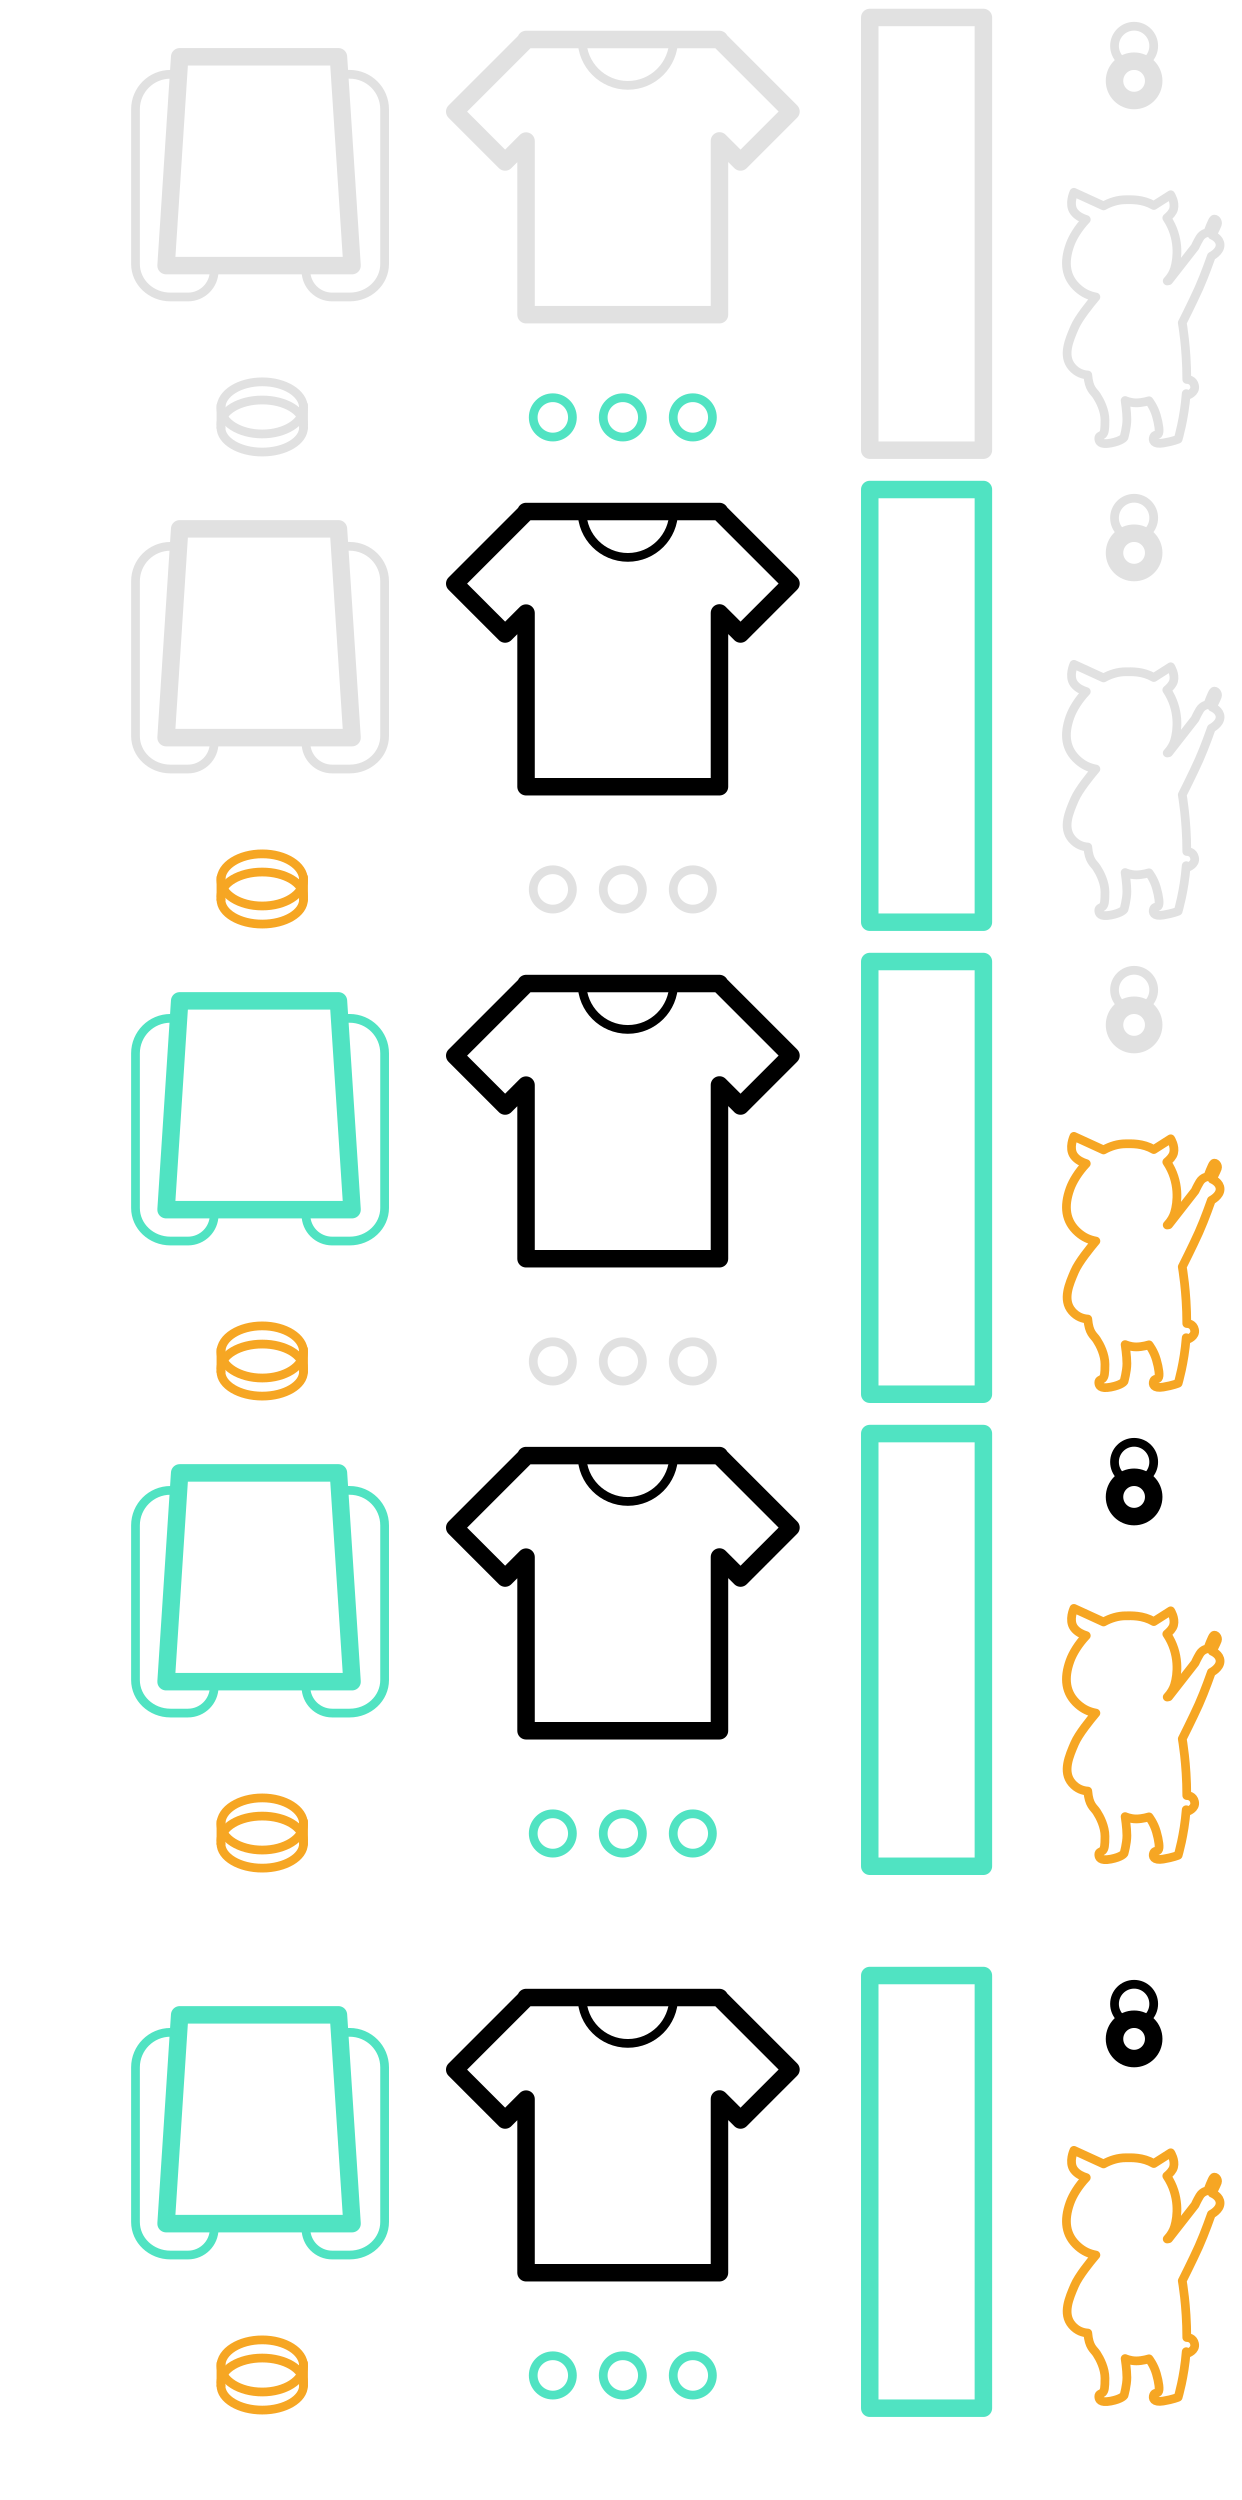
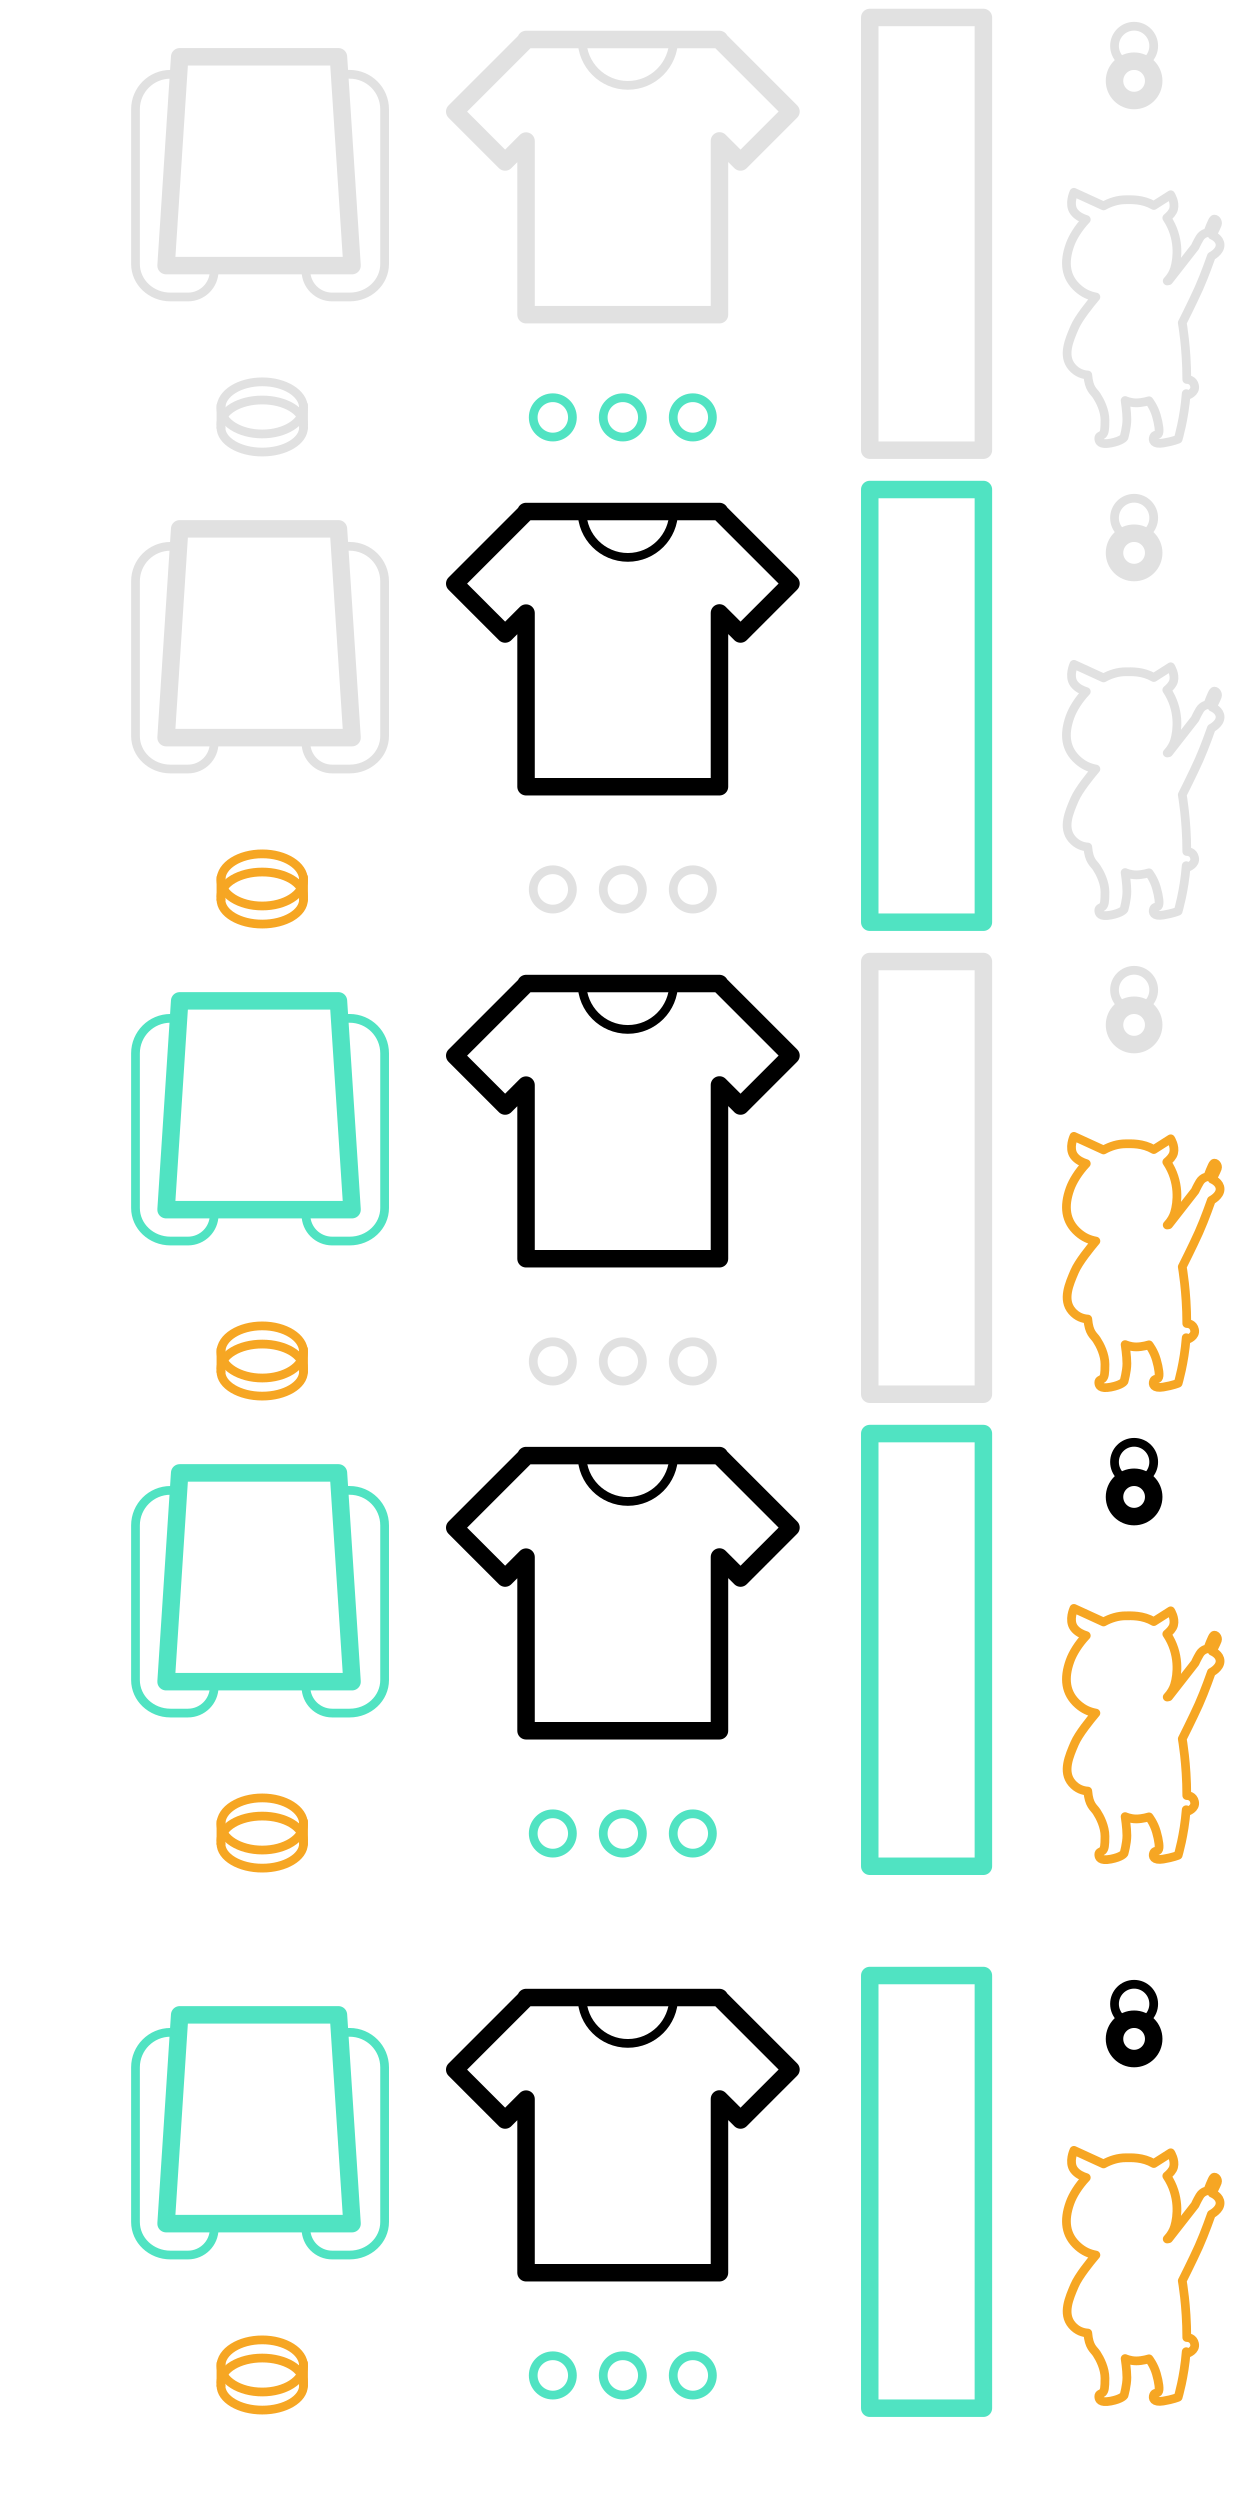
<svg xmlns="http://www.w3.org/2000/svg" width="284px" height="572px" viewBox="0 0 284 572" version="1.1">
  <defs />
  <g id="Home" stroke="none" stroke-width="1" fill="none" fill-rule="evenodd" stroke-linecap="round" stroke-linejoin="round">
    <g id="wo-august-2-purchases">
      <g id="Bracelet" opacity="0.12" transform="translate(50, 87)" stroke="#000000" stroke-width="2">
        <path d="M19.444,5.765 L19.444,10.847" id="Line" />
        <path d="M0.556,5.765 L0.556,10.847" id="Line" />
        <path d="M0.556,10.816 C0.556,13.916 4.784,16.429 10,16.429 C15.216,16.429 19.444,13.916 19.444,10.816" id="Oval-6" />
        <path d="M19.444,10.134 C19.444,7.034 15.216,4.521 10,4.521 C4.784,4.521 0.556,7.034 0.556,10.134" id="Oval-6" />
        <ellipse id="Oval-6" cx="10" cy="6.327" rx="9.444" ry="5.963" />
      </g>
      <rect id="Towel" stroke="#000000" stroke-width="4" opacity="0.12" x="199" y="4" width="26" height="99" />
      <path d="M271.404,90.069 C270.963,95.834 269.564,100.482 269.564,100.482 C269.564,100.482 268.419,100.983 266.147,101.359 C263.875,101.735 263.683,100.691 263.936,100.031 C264.188,99.371 264.579,99.726 264.996,99.319 C265.414,98.912 265.151,97.078 264.579,95.096 C264.007,93.115 262.894,91.698 262.894,91.698 C262.894,91.698 261.402,92.173 259.978,92.173 C258.554,92.173 257.428,91.642 257.428,91.642 C257.428,91.642 257.831,94.194 257.831,95.982 C257.831,97.769 257.176,100.073 257.176,100.073 C257.176,100.073 256.683,100.879 254.152,101.366 C251.62,101.852 251.408,100.906 251.408,100.303 C251.408,99.699 251.884,99.814 252.291,99.409 C252.698,99.004 252.817,98.334 252.817,96.137 C252.817,93.94 251.704,91.735 250.906,90.519 C250.216,89.467 249.156,89.08 248.884,85.797 C247.825,85.734 246.434,85.344 245.266,83.977 C243.038,81.371 244.639,77.781 245.865,74.912 C246.774,72.783 249.431,69.506 250.742,67.956 C249.196,67.674 247.9,67.073 246.681,66.002 C243.74,63.421 243.381,60.026 244.816,56.012 C245.434,54.282 246.751,52.127 248.542,50.235 C247.659,49.967 246.438,49.434 245.709,48.417 C244.468,46.688 245.709,44 245.709,44 L252.495,47.109 C254.064,46.24 255.785,45.697 257.588,45.697 C258.78,45.697 261.454,45.525 263.991,47.018 L267.854,44.558 C267.854,44.558 268.923,46.251 268.522,47.815 C268.324,48.588 267.622,49.322 266.963,49.867 C269.985,54.358 269.443,59.202 268.736,61.496 C268.468,62.365 267.945,63.352 267.059,64.284 L267.388,64.225 L273.436,56.481 C273.436,56.481 273.841,55.55 274.498,54.443 C275.156,53.336 276.324,53.219 276.324,53.219 C276.324,53.219 277.341,50.429 277.694,50.178 C278.046,49.928 278.765,50.638 278.527,51.325 C278.289,52.012 277.341,53.808 277.341,53.808 C277.341,53.808 279.155,54.52 279.155,56.069 C279.155,57.619 277.161,58.619 277.161,58.619 C277.161,58.619 275.668,62.911 274.302,65.962 C272.936,69.013 270.503,73.845 270.503,73.845 C270.503,73.845 271.535,79.555 271.535,86.745 C271.535,86.771 271.535,86.796 271.535,86.822 C271.903,86.822 273.021,86.932 273.31,88.245 C273.659,89.824 271.652,90.465 271.652,90.465 L271.404,90.069 Z" id="Figure" stroke="#000000" stroke-width="2" opacity="0.12" />
      <g id="Magnets" transform="translate(122, 91)" stroke="#50E3C2" stroke-width="2">
        <ellipse id="Oval-4" cx="4.484" cy="4.5" rx="4.484" ry="4.5" />
        <path d="M36.516,9 C38.992,9 41,6.985 41,4.5 C41,2.015 38.992,0 36.516,0 C34.039,0 32.031,2.015 32.031,4.5 C32.031,6.985 34.039,9 36.516,9 Z" id="Oval-4" />
        <path d="M20.5,9 C22.977,9 24.984,6.985 24.984,4.5 C24.984,2.015 22.977,0 20.5,0 C18.023,0 16.016,2.015 16.016,4.5 C16.016,6.985 18.023,9 20.5,9 Z" id="Oval-4" />
      </g>
      <g id="T-shirt" opacity="0.12" transform="translate(104, 9)" stroke="#000000">
        <path d="M60.614,23.241 L60.614,63 L16.359,63 L16.359,23.276 L11.573,28.061 L0.044,16.532 L16.359,0.218 L16.359,0.036 L60.614,0.036 L60.614,0.156 L76.974,16.516 L65.432,28.059 L60.614,23.241 Z" id="Combined-Shape" stroke-width="4" />
        <path d="M39.651,10.53 C45.44,10.53 50.133,5.831 50.133,0.036 C50.133,0.036 29.17,0.036 29.17,0.036 C29.17,5.831 33.862,10.53 39.651,10.53 Z" id="Oval-5" stroke-width="2" />
      </g>
      <g id="Keyring" opacity="0.12" transform="translate(255, 6)" stroke="#000000">
        <ellipse id="Oval-4" stroke-width="2" cx="4.484" cy="4.5" rx="4.484" ry="4.5" />
        <ellipse id="Oval-4" stroke-width="4" cx="4.484" cy="12.5" rx="4.484" ry="4.5" />
      </g>
      <g id="Bracelet" transform="translate(50, 195)" stroke="#F6A623" stroke-width="2">
        <path d="M19.444,5.765 L19.444,10.847" id="Line" />
        <path d="M0.556,5.765 L0.556,10.847" id="Line" />
        <path d="M0.556,10.816 C0.556,13.916 4.784,16.429 10,16.429 C15.216,16.429 19.444,13.916 19.444,10.816" id="Oval-6" />
        <path d="M19.444,10.134 C19.444,7.034 15.216,4.521 10,4.521 C4.784,4.521 0.556,7.034 0.556,10.134" id="Oval-6" />
        <ellipse id="Oval-6" cx="10" cy="6.327" rx="9.444" ry="5.963" />
      </g>
      <rect id="Towel" stroke="#50E3C2" stroke-width="4" x="199" y="112" width="26" height="99" />
      <path d="M271.404,198.069 C270.963,203.834 269.564,208.482 269.564,208.482 C269.564,208.482 268.419,208.983 266.147,209.359 C263.875,209.735 263.683,208.691 263.936,208.031 C264.188,207.371 264.579,207.726 264.996,207.319 C265.414,206.912 265.151,205.078 264.579,203.096 C264.007,201.115 262.894,199.698 262.894,199.698 C262.894,199.698 261.402,200.173 259.978,200.173 C258.554,200.173 257.428,199.642 257.428,199.642 C257.428,199.642 257.831,202.194 257.831,203.982 C257.831,205.769 257.176,208.073 257.176,208.073 C257.176,208.073 256.683,208.879 254.152,209.366 C251.62,209.852 251.408,208.906 251.408,208.303 C251.408,207.699 251.884,207.814 252.291,207.409 C252.698,207.004 252.817,206.334 252.817,204.137 C252.817,201.94 251.704,199.735 250.906,198.519 C250.216,197.467 249.156,197.08 248.884,193.797 C247.825,193.734 246.434,193.344 245.266,191.977 C243.038,189.371 244.639,185.781 245.865,182.912 C246.774,180.783 249.431,177.506 250.742,175.956 C249.196,175.674 247.9,175.073 246.681,174.002 C243.74,171.421 243.381,168.026 244.816,164.012 C245.434,162.282 246.751,160.127 248.542,158.235 C247.659,157.967 246.438,157.434 245.709,156.417 C244.468,154.688 245.709,152 245.709,152 L252.495,155.109 C254.064,154.24 255.785,153.697 257.588,153.697 C258.78,153.697 261.454,153.525 263.991,155.018 L267.854,152.558 C267.854,152.558 268.923,154.251 268.522,155.815 C268.324,156.588 267.622,157.322 266.963,157.867 C269.985,162.358 269.443,167.202 268.736,169.496 C268.468,170.365 267.945,171.352 267.059,172.284 L267.388,172.225 L273.436,164.481 C273.436,164.481 273.841,163.55 274.498,162.443 C275.156,161.336 276.324,161.219 276.324,161.219 C276.324,161.219 277.341,158.429 277.694,158.178 C278.046,157.928 278.765,158.638 278.527,159.325 C278.289,160.012 277.341,161.808 277.341,161.808 C277.341,161.808 279.155,162.52 279.155,164.069 C279.155,165.619 277.161,166.619 277.161,166.619 C277.161,166.619 275.668,170.911 274.302,173.962 C272.936,177.013 270.503,181.845 270.503,181.845 C270.503,181.845 271.535,187.555 271.535,194.745 C271.535,194.771 271.535,194.796 271.535,194.822 C271.903,194.822 273.021,194.932 273.31,196.245 C273.659,197.824 271.652,198.465 271.652,198.465 L271.404,198.069 Z" id="Figure" stroke="#000000" stroke-width="2" opacity="0.12" />
      <g id="Magnets" opacity="0.12" transform="translate(122, 199)" stroke="#000000" stroke-width="2">
        <ellipse id="Oval-4" cx="4.484" cy="4.5" rx="4.484" ry="4.5" />
        <path d="M36.516,9 C38.992,9 41,6.985 41,4.5 C41,2.015 38.992,0 36.516,0 C34.039,0 32.031,2.015 32.031,4.5 C32.031,6.985 34.039,9 36.516,9 Z" id="Oval-4" />
        <path d="M20.5,9 C22.977,9 24.984,6.985 24.984,4.5 C24.984,2.015 22.977,0 20.5,0 C18.023,0 16.016,2.015 16.016,4.5 C16.016,6.985 18.023,9 20.5,9 Z" id="Oval-4" />
      </g>
      <g id="T-shirt" transform="translate(104, 117)" stroke="#000000">
        <path d="M60.614,23.241 L60.614,63 L16.359,63 L16.359,23.276 L11.573,28.061 L0.044,16.532 L16.359,0.218 L16.359,0.036 L60.614,0.036 L60.614,0.156 L76.974,16.516 L65.432,28.059 L60.614,23.241 Z" id="Combined-Shape" stroke-width="4" />
        <path d="M39.651,10.53 C45.44,10.53 50.133,5.831 50.133,0.036 C50.133,0.036 29.17,0.036 29.17,0.036 C29.17,5.831 33.862,10.53 39.651,10.53 Z" id="Oval-5" stroke-width="2" />
      </g>
      <g id="Keyring" opacity="0.12" transform="translate(255, 114)" stroke="#000000">
        <ellipse id="Oval-4" stroke-width="2" cx="4.484" cy="4.5" rx="4.484" ry="4.5" />
        <ellipse id="Oval-4" stroke-width="4" cx="4.484" cy="12.5" rx="4.484" ry="4.5" />
      </g>
      <g id="Bracelet" transform="translate(50, 303)" stroke="#F6A623" stroke-width="2">
        <path d="M19.444,5.765 L19.444,10.847" id="Line" />
        <path d="M0.556,5.765 L0.556,10.847" id="Line" />
        <path d="M0.556,10.816 C0.556,13.916 4.784,16.429 10,16.429 C15.216,16.429 19.444,13.916 19.444,10.816" id="Oval-6" />
        <path d="M19.444,10.134 C19.444,7.034 15.216,4.521 10,4.521 C4.784,4.521 0.556,7.034 0.556,10.134" id="Oval-6" />
        <ellipse id="Oval-6" cx="10" cy="6.327" rx="9.444" ry="5.963" />
      </g>
-       <rect id="Towel" stroke="#50E3C2" stroke-width="4" x="199" y="220" width="26" height="99" />
+       <rect id="Towel" stroke="#000000" stroke-width="4" opacity="0.12" x="199" y="220" width="26" height="99" />
      <path d="M271.404,306.069 C270.963,311.834 269.564,316.482 269.564,316.482 C269.564,316.482 268.419,316.983 266.147,317.359 C263.875,317.735 263.683,316.691 263.936,316.031 C264.188,315.371 264.579,315.726 264.996,315.319 C265.414,314.912 265.151,313.078 264.579,311.096 C264.007,309.115 262.894,307.698 262.894,307.698 C262.894,307.698 261.402,308.173 259.978,308.173 C258.554,308.173 257.428,307.642 257.428,307.642 C257.428,307.642 257.831,310.194 257.831,311.982 C257.831,313.769 257.176,316.073 257.176,316.073 C257.176,316.073 256.683,316.879 254.152,317.366 C251.62,317.852 251.408,316.906 251.408,316.303 C251.408,315.699 251.884,315.814 252.291,315.409 C252.698,315.004 252.817,314.334 252.817,312.137 C252.817,309.94 251.704,307.735 250.906,306.519 C250.216,305.467 249.156,305.08 248.884,301.797 C247.825,301.734 246.434,301.344 245.266,299.977 C243.038,297.371 244.639,293.781 245.865,290.912 C246.774,288.783 249.431,285.506 250.742,283.956 C249.196,283.674 247.9,283.073 246.681,282.002 C243.74,279.421 243.381,276.026 244.816,272.012 C245.434,270.282 246.751,268.127 248.542,266.235 C247.659,265.967 246.438,265.434 245.709,264.417 C244.468,262.688 245.709,260 245.709,260 L252.495,263.109 C254.064,262.24 255.785,261.697 257.588,261.697 C258.78,261.697 261.454,261.525 263.991,263.018 L267.854,260.558 C267.854,260.558 268.923,262.251 268.522,263.815 C268.324,264.588 267.622,265.322 266.963,265.867 C269.985,270.358 269.443,275.202 268.736,277.496 C268.468,278.365 267.945,279.352 267.059,280.284 L267.388,280.225 L273.436,272.481 C273.436,272.481 273.841,271.55 274.498,270.443 C275.156,269.336 276.324,269.219 276.324,269.219 C276.324,269.219 277.341,266.429 277.694,266.178 C278.046,265.928 278.765,266.638 278.527,267.325 C278.289,268.012 277.341,269.808 277.341,269.808 C277.341,269.808 279.155,270.52 279.155,272.069 C279.155,273.619 277.161,274.619 277.161,274.619 C277.161,274.619 275.668,278.911 274.302,281.962 C272.936,285.013 270.503,289.845 270.503,289.845 C270.503,289.845 271.535,295.555 271.535,302.745 C271.535,302.771 271.535,302.796 271.535,302.822 C271.903,302.822 273.021,302.932 273.31,304.245 C273.659,305.824 271.652,306.465 271.652,306.465 L271.404,306.069 Z" id="Figure" stroke="#F6A623" stroke-width="2" />
      <g id="Magnets" opacity="0.12" transform="translate(122, 307)" stroke="#000000" stroke-width="2">
        <ellipse id="Oval-4" cx="4.484" cy="4.5" rx="4.484" ry="4.5" />
        <path d="M36.516,9 C38.992,9 41,6.985 41,4.5 C41,2.015 38.992,0 36.516,0 C34.039,0 32.031,2.015 32.031,4.5 C32.031,6.985 34.039,9 36.516,9 Z" id="Oval-4" />
        <path d="M20.5,9 C22.977,9 24.984,6.985 24.984,4.5 C24.984,2.015 22.977,0 20.5,0 C18.023,0 16.016,2.015 16.016,4.5 C16.016,6.985 18.023,9 20.5,9 Z" id="Oval-4" />
      </g>
      <g id="T-shirt" transform="translate(104, 225)" stroke="#000000">
        <path d="M60.614,23.241 L60.614,63 L16.359,63 L16.359,23.276 L11.573,28.061 L0.044,16.532 L16.359,0.218 L16.359,0.036 L60.614,0.036 L60.614,0.156 L76.974,16.516 L65.432,28.059 L60.614,23.241 Z" id="Combined-Shape" stroke-width="4" />
        <path d="M39.651,10.53 C45.44,10.53 50.133,5.831 50.133,0.036 C50.133,0.036 29.17,0.036 29.17,0.036 C29.17,5.831 33.862,10.53 39.651,10.53 Z" id="Oval-5" stroke-width="2" />
      </g>
      <g id="Keyring" opacity="0.12" transform="translate(255, 222)" stroke="#000000">
        <ellipse id="Oval-4" stroke-width="2" cx="4.484" cy="4.5" rx="4.484" ry="4.5" />
        <ellipse id="Oval-4" stroke-width="4" cx="4.484" cy="12.5" rx="4.484" ry="4.5" />
      </g>
      <g id="Bracelet" transform="translate(50, 411)" stroke="#F6A623" stroke-width="2">
        <path d="M19.444,5.765 L19.444,10.847" id="Line" />
        <path d="M0.556,5.765 L0.556,10.847" id="Line" />
        <path d="M0.556,10.816 C0.556,13.916 4.784,16.429 10,16.429 C15.216,16.429 19.444,13.916 19.444,10.816" id="Oval-6" />
        <path d="M19.444,10.134 C19.444,7.034 15.216,4.521 10,4.521 C4.784,4.521 0.556,7.034 0.556,10.134" id="Oval-6" />
        <ellipse id="Oval-6" cx="10" cy="6.327" rx="9.444" ry="5.963" />
      </g>
      <rect id="Towel" stroke="#50E3C2" stroke-width="4" x="199" y="328" width="26" height="99" />
      <path d="M271.404,414.069 C270.963,419.834 269.564,424.482 269.564,424.482 C269.564,424.482 268.419,424.983 266.147,425.359 C263.875,425.735 263.683,424.691 263.936,424.031 C264.188,423.371 264.579,423.726 264.996,423.319 C265.414,422.912 265.151,421.078 264.579,419.096 C264.007,417.115 262.894,415.698 262.894,415.698 C262.894,415.698 261.402,416.173 259.978,416.173 C258.554,416.173 257.428,415.642 257.428,415.642 C257.428,415.642 257.831,418.194 257.831,419.982 C257.831,421.769 257.176,424.073 257.176,424.073 C257.176,424.073 256.683,424.879 254.152,425.366 C251.62,425.852 251.408,424.906 251.408,424.303 C251.408,423.699 251.884,423.814 252.291,423.409 C252.698,423.004 252.817,422.334 252.817,420.137 C252.817,417.94 251.704,415.735 250.906,414.519 C250.216,413.467 249.156,413.08 248.884,409.797 C247.825,409.734 246.434,409.344 245.266,407.977 C243.038,405.371 244.639,401.781 245.865,398.912 C246.774,396.783 249.431,393.506 250.742,391.956 C249.196,391.674 247.9,391.073 246.681,390.002 C243.74,387.421 243.381,384.026 244.816,380.012 C245.434,378.282 246.751,376.127 248.542,374.235 C247.659,373.967 246.438,373.434 245.709,372.417 C244.468,370.688 245.709,368 245.709,368 L252.495,371.109 C254.064,370.24 255.785,369.697 257.588,369.697 C258.78,369.697 261.454,369.525 263.991,371.018 L267.854,368.558 C267.854,368.558 268.923,370.251 268.522,371.815 C268.324,372.588 267.622,373.322 266.963,373.867 C269.985,378.358 269.443,383.202 268.736,385.496 C268.468,386.365 267.945,387.352 267.059,388.284 L267.388,388.225 L273.436,380.481 C273.436,380.481 273.841,379.55 274.498,378.443 C275.156,377.336 276.324,377.219 276.324,377.219 C276.324,377.219 277.341,374.429 277.694,374.178 C278.046,373.928 278.765,374.638 278.527,375.325 C278.289,376.012 277.341,377.808 277.341,377.808 C277.341,377.808 279.155,378.52 279.155,380.069 C279.155,381.619 277.161,382.619 277.161,382.619 C277.161,382.619 275.668,386.911 274.302,389.962 C272.936,393.013 270.503,397.845 270.503,397.845 C270.503,397.845 271.535,403.555 271.535,410.745 C271.535,410.771 271.535,410.796 271.535,410.822 C271.903,410.822 273.021,410.932 273.31,412.245 C273.659,413.824 271.652,414.465 271.652,414.465 L271.404,414.069 Z" id="Figure" stroke="#F6A623" stroke-width="2" />
      <g id="Magnets" transform="translate(122, 415)" stroke="#50E3C2" stroke-width="2">
        <ellipse id="Oval-4" cx="4.484" cy="4.5" rx="4.484" ry="4.5" />
        <path d="M36.516,9 C38.992,9 41,6.985 41,4.5 C41,2.015 38.992,0 36.516,0 C34.039,0 32.031,2.015 32.031,4.5 C32.031,6.985 34.039,9 36.516,9 Z" id="Oval-4" />
        <path d="M20.5,9 C22.977,9 24.984,6.985 24.984,4.5 C24.984,2.015 22.977,0 20.5,0 C18.023,0 16.016,2.015 16.016,4.5 C16.016,6.985 18.023,9 20.5,9 Z" id="Oval-4" />
      </g>
      <g id="T-shirt" transform="translate(104, 333)" stroke="#000000">
        <path d="M60.614,23.241 L60.614,63 L16.359,63 L16.359,23.276 L11.573,28.061 L0.044,16.532 L16.359,0.218 L16.359,0.036 L60.614,0.036 L60.614,0.156 L76.974,16.516 L65.432,28.059 L60.614,23.241 Z" id="Combined-Shape" stroke-width="4" />
        <path d="M39.651,10.53 C45.44,10.53 50.133,5.831 50.133,0.036 C50.133,0.036 29.17,0.036 29.17,0.036 C29.17,5.831 33.862,10.53 39.651,10.53 Z" id="Oval-5" stroke-width="2" />
      </g>
      <g id="Keyring" transform="translate(255, 330)" stroke="#000000">
        <ellipse id="Oval-4" stroke-width="2" cx="4.484" cy="4.5" rx="4.484" ry="4.5" />
        <ellipse id="Oval-4" stroke-width="4" cx="4.484" cy="12.5" rx="4.484" ry="4.5" />
      </g>
      <g id="Bracelet" transform="translate(50, 535)" stroke="#F6A623" stroke-width="2">
        <path d="M19.444,5.765 L19.444,10.847" id="Line" />
        <path d="M0.556,5.765 L0.556,10.847" id="Line" />
        <path d="M0.556,10.816 C0.556,13.916 4.784,16.429 10,16.429 C15.216,16.429 19.444,13.916 19.444,10.816" id="Oval-6" />
        <path d="M19.444,10.134 C19.444,7.034 15.216,4.521 10,4.521 C4.784,4.521 0.556,7.034 0.556,10.134" id="Oval-6" />
        <ellipse id="Oval-6" cx="10" cy="6.327" rx="9.444" ry="5.963" />
      </g>
      <rect id="Towel" stroke="#50E3C2" stroke-width="4" x="199" y="452" width="26" height="99" />
      <path d="M271.404,538.069 C270.963,543.834 269.564,548.482 269.564,548.482 C269.564,548.482 268.419,548.983 266.147,549.359 C263.875,549.735 263.683,548.691 263.936,548.031 C264.188,547.371 264.579,547.726 264.996,547.319 C265.414,546.912 265.151,545.078 264.579,543.096 C264.007,541.115 262.894,539.698 262.894,539.698 C262.894,539.698 261.402,540.173 259.978,540.173 C258.554,540.173 257.428,539.642 257.428,539.642 C257.428,539.642 257.831,542.194 257.831,543.982 C257.831,545.769 257.176,548.073 257.176,548.073 C257.176,548.073 256.683,548.879 254.152,549.366 C251.62,549.852 251.408,548.906 251.408,548.303 C251.408,547.699 251.884,547.814 252.291,547.409 C252.698,547.004 252.817,546.334 252.817,544.137 C252.817,541.94 251.704,539.735 250.906,538.519 C250.216,537.467 249.156,537.08 248.884,533.797 C247.825,533.734 246.434,533.344 245.266,531.977 C243.038,529.371 244.639,525.781 245.865,522.912 C246.774,520.783 249.431,517.506 250.742,515.956 C249.196,515.674 247.9,515.073 246.681,514.002 C243.74,511.421 243.381,508.026 244.816,504.012 C245.434,502.282 246.751,500.127 248.542,498.235 C247.659,497.967 246.438,497.434 245.709,496.417 C244.468,494.688 245.709,492 245.709,492 L252.495,495.109 C254.064,494.24 255.785,493.697 257.588,493.697 C258.78,493.697 261.454,493.525 263.991,495.018 L267.854,492.558 C267.854,492.558 268.923,494.251 268.522,495.815 C268.324,496.588 267.622,497.322 266.963,497.867 C269.985,502.358 269.443,507.202 268.736,509.496 C268.468,510.365 267.945,511.352 267.059,512.284 L267.388,512.225 L273.436,504.481 C273.436,504.481 273.841,503.55 274.498,502.443 C275.156,501.336 276.324,501.219 276.324,501.219 C276.324,501.219 277.341,498.429 277.694,498.178 C278.046,497.928 278.765,498.638 278.527,499.325 C278.289,500.012 277.341,501.808 277.341,501.808 C277.341,501.808 279.155,502.52 279.155,504.069 C279.155,505.619 277.161,506.619 277.161,506.619 C277.161,506.619 275.668,510.911 274.302,513.962 C272.936,517.013 270.503,521.845 270.503,521.845 C270.503,521.845 271.535,527.555 271.535,534.745 C271.535,534.771 271.535,534.796 271.535,534.822 C271.903,534.822 273.021,534.932 273.31,536.245 C273.659,537.824 271.652,538.465 271.652,538.465 L271.404,538.069 Z" id="Figure" stroke="#F6A623" stroke-width="2" />
      <g id="Magnets" transform="translate(122, 539)" stroke="#50E3C2" stroke-width="2">
        <ellipse id="Oval-4" cx="4.484" cy="4.5" rx="4.484" ry="4.5" />
        <path d="M36.516,9 C38.992,9 41,6.985 41,4.5 C41,2.015 38.992,0 36.516,0 C34.039,0 32.031,2.015 32.031,4.5 C32.031,6.985 34.039,9 36.516,9 Z" id="Oval-4" />
        <path d="M20.5,9 C22.977,9 24.984,6.985 24.984,4.5 C24.984,2.015 22.977,0 20.5,0 C18.023,0 16.016,2.015 16.016,4.5 C16.016,6.985 18.023,9 20.5,9 Z" id="Oval-4" />
      </g>
      <g id="T-shirt" transform="translate(104, 457)" stroke="#000000">
        <path d="M60.614,23.241 L60.614,63 L16.359,63 L16.359,23.276 L11.573,28.061 L0.044,16.532 L16.359,0.218 L16.359,0.036 L60.614,0.036 L60.614,0.156 L76.974,16.516 L65.432,28.059 L60.614,23.241 Z" id="Combined-Shape" stroke-width="4" fill-opacity="0.003" fill="#50E3C2" />
        <path d="M39.651,10.53 C45.44,10.53 50.133,5.831 50.133,0.036 C50.133,0.036 29.17,0.036 29.17,0.036 C29.17,5.831 33.862,10.53 39.651,10.53 Z" id="Oval-5" stroke-width="2" />
      </g>
      <g id="Keyring" transform="translate(255, 454)" stroke="#000000">
        <ellipse id="Oval-4" stroke-width="2" cx="4.484" cy="4.5" rx="4.484" ry="4.5" />
        <ellipse id="Oval-4" stroke-width="4" cx="4.484" cy="12.5" rx="4.484" ry="4.5" />
      </g>
      <g id="Bag" transform="translate(31, 461)" stroke="#50E3C2">
        <path d="M47,4 L49,4 C53.418,4 57,7.588 57,12.009 L57,47.392 L57,47.392 C57,51.567 53.424,54.951 48.997,54.951 L47.682,54.951 L45.006,54.951 C41.689,54.951 39,52.266 39,48.957" id="Rectangle" stroke-width="2" />
        <path d="M8,4 L10,4 C14.418,4 18,7.588 18,12.009 L18,47.392 L18,47.392 C18,51.567 14.424,54.951 9.997,54.951 L8.682,54.951 L6.006,54.951 C2.689,54.951 0,52.266 0,48.957" id="Rectangle" stroke-width="2" transform="translate(9, 29.47555) scale(-1, 1) translate(-9, -29.47555) " />
        <polygon id="Rectangle-19" stroke-width="4" points="10.113 0 46.434 0 49.547 47.769 7 47.769" />
      </g>
      <g id="Bag" transform="translate(31, 337)" stroke="#50E3C2">
        <path d="M47,4 L49,4 C53.418,4 57,7.588 57,12.009 L57,47.392 L57,47.392 C57,51.567 53.424,54.951 48.997,54.951 L47.682,54.951 L45.006,54.951 C41.689,54.951 39,52.266 39,48.957" id="Rectangle" stroke-width="2" />
        <path d="M8,4 L10,4 C14.418,4 18,7.588 18,12.009 L18,47.392 L18,47.392 C18,51.567 14.424,54.951 9.997,54.951 L8.682,54.951 L6.006,54.951 C2.689,54.951 0,52.266 0,48.957" id="Rectangle" stroke-width="2" transform="translate(9, 29.47555) scale(-1, 1) translate(-9, -29.47555) " />
        <polygon id="Rectangle-19" stroke-width="4" points="10.113 0 46.434 0 49.547 47.769 7 47.769" />
      </g>
      <g id="Bag" transform="translate(31, 229)" stroke="#50E3C2">
        <path d="M47,4 L49,4 C53.418,4 57,7.588 57,12.009 L57,47.392 L57,47.392 C57,51.567 53.424,54.951 48.997,54.951 L47.682,54.951 L45.006,54.951 C41.689,54.951 39,52.266 39,48.957" id="Rectangle" stroke-width="2" />
        <path d="M8,4 L10,4 C14.418,4 18,7.588 18,12.009 L18,47.392 L18,47.392 C18,51.567 14.424,54.951 9.997,54.951 L8.682,54.951 L6.006,54.951 C2.689,54.951 0,52.266 0,48.957" id="Rectangle" stroke-width="2" transform="translate(9, 29.47555) scale(-1, 1) translate(-9, -29.47555) " />
        <polygon id="Rectangle-19" stroke-width="4" points="10.113 0 46.434 0 49.547 47.769 7 47.769" />
      </g>
      <g id="Bag" opacity="0.12" transform="translate(31, 121)" stroke="#000000">
        <path d="M47,4 L49,4 C53.418,4 57,7.588 57,12.009 L57,47.392 L57,47.392 C57,51.567 53.424,54.951 48.997,54.951 L47.682,54.951 L45.006,54.951 C41.689,54.951 39,52.266 39,48.957" id="Rectangle" stroke-width="2" />
        <path d="M8,4 L10,4 C14.418,4 18,7.588 18,12.009 L18,47.392 L18,47.392 C18,51.567 14.424,54.951 9.997,54.951 L8.682,54.951 L6.006,54.951 C2.689,54.951 0,52.266 0,48.957" id="Rectangle" stroke-width="2" transform="translate(9, 29.47555) scale(-1, 1) translate(-9, -29.47555) " />
        <polygon id="Rectangle-19" stroke-width="4" points="10.113 0 46.434 0 49.547 47.769 7 47.769" />
      </g>
      <g id="Bag" opacity="0.12" transform="translate(31, 13)" stroke="#000000">
        <path d="M47,4 L49,4 C53.418,4 57,7.588 57,12.009 L57,47.392 L57,47.392 C57,51.567 53.424,54.951 48.997,54.951 L47.682,54.951 L45.006,54.951 C41.689,54.951 39,52.266 39,48.957" id="Rectangle" stroke-width="2" />
        <path d="M8,4 L10,4 C14.418,4 18,7.588 18,12.009 L18,47.392 L18,47.392 C18,51.567 14.424,54.951 9.997,54.951 L8.682,54.951 L6.006,54.951 C2.689,54.951 0,52.266 0,48.957" id="Rectangle" stroke-width="2" transform="translate(9, 29.47555) scale(-1, 1) translate(-9, -29.47555) " />
        <polygon id="Rectangle-19" stroke-width="4" points="10.113 0 46.434 0 49.547 47.769 7 47.769" />
      </g>
    </g>
  </g>
</svg>
